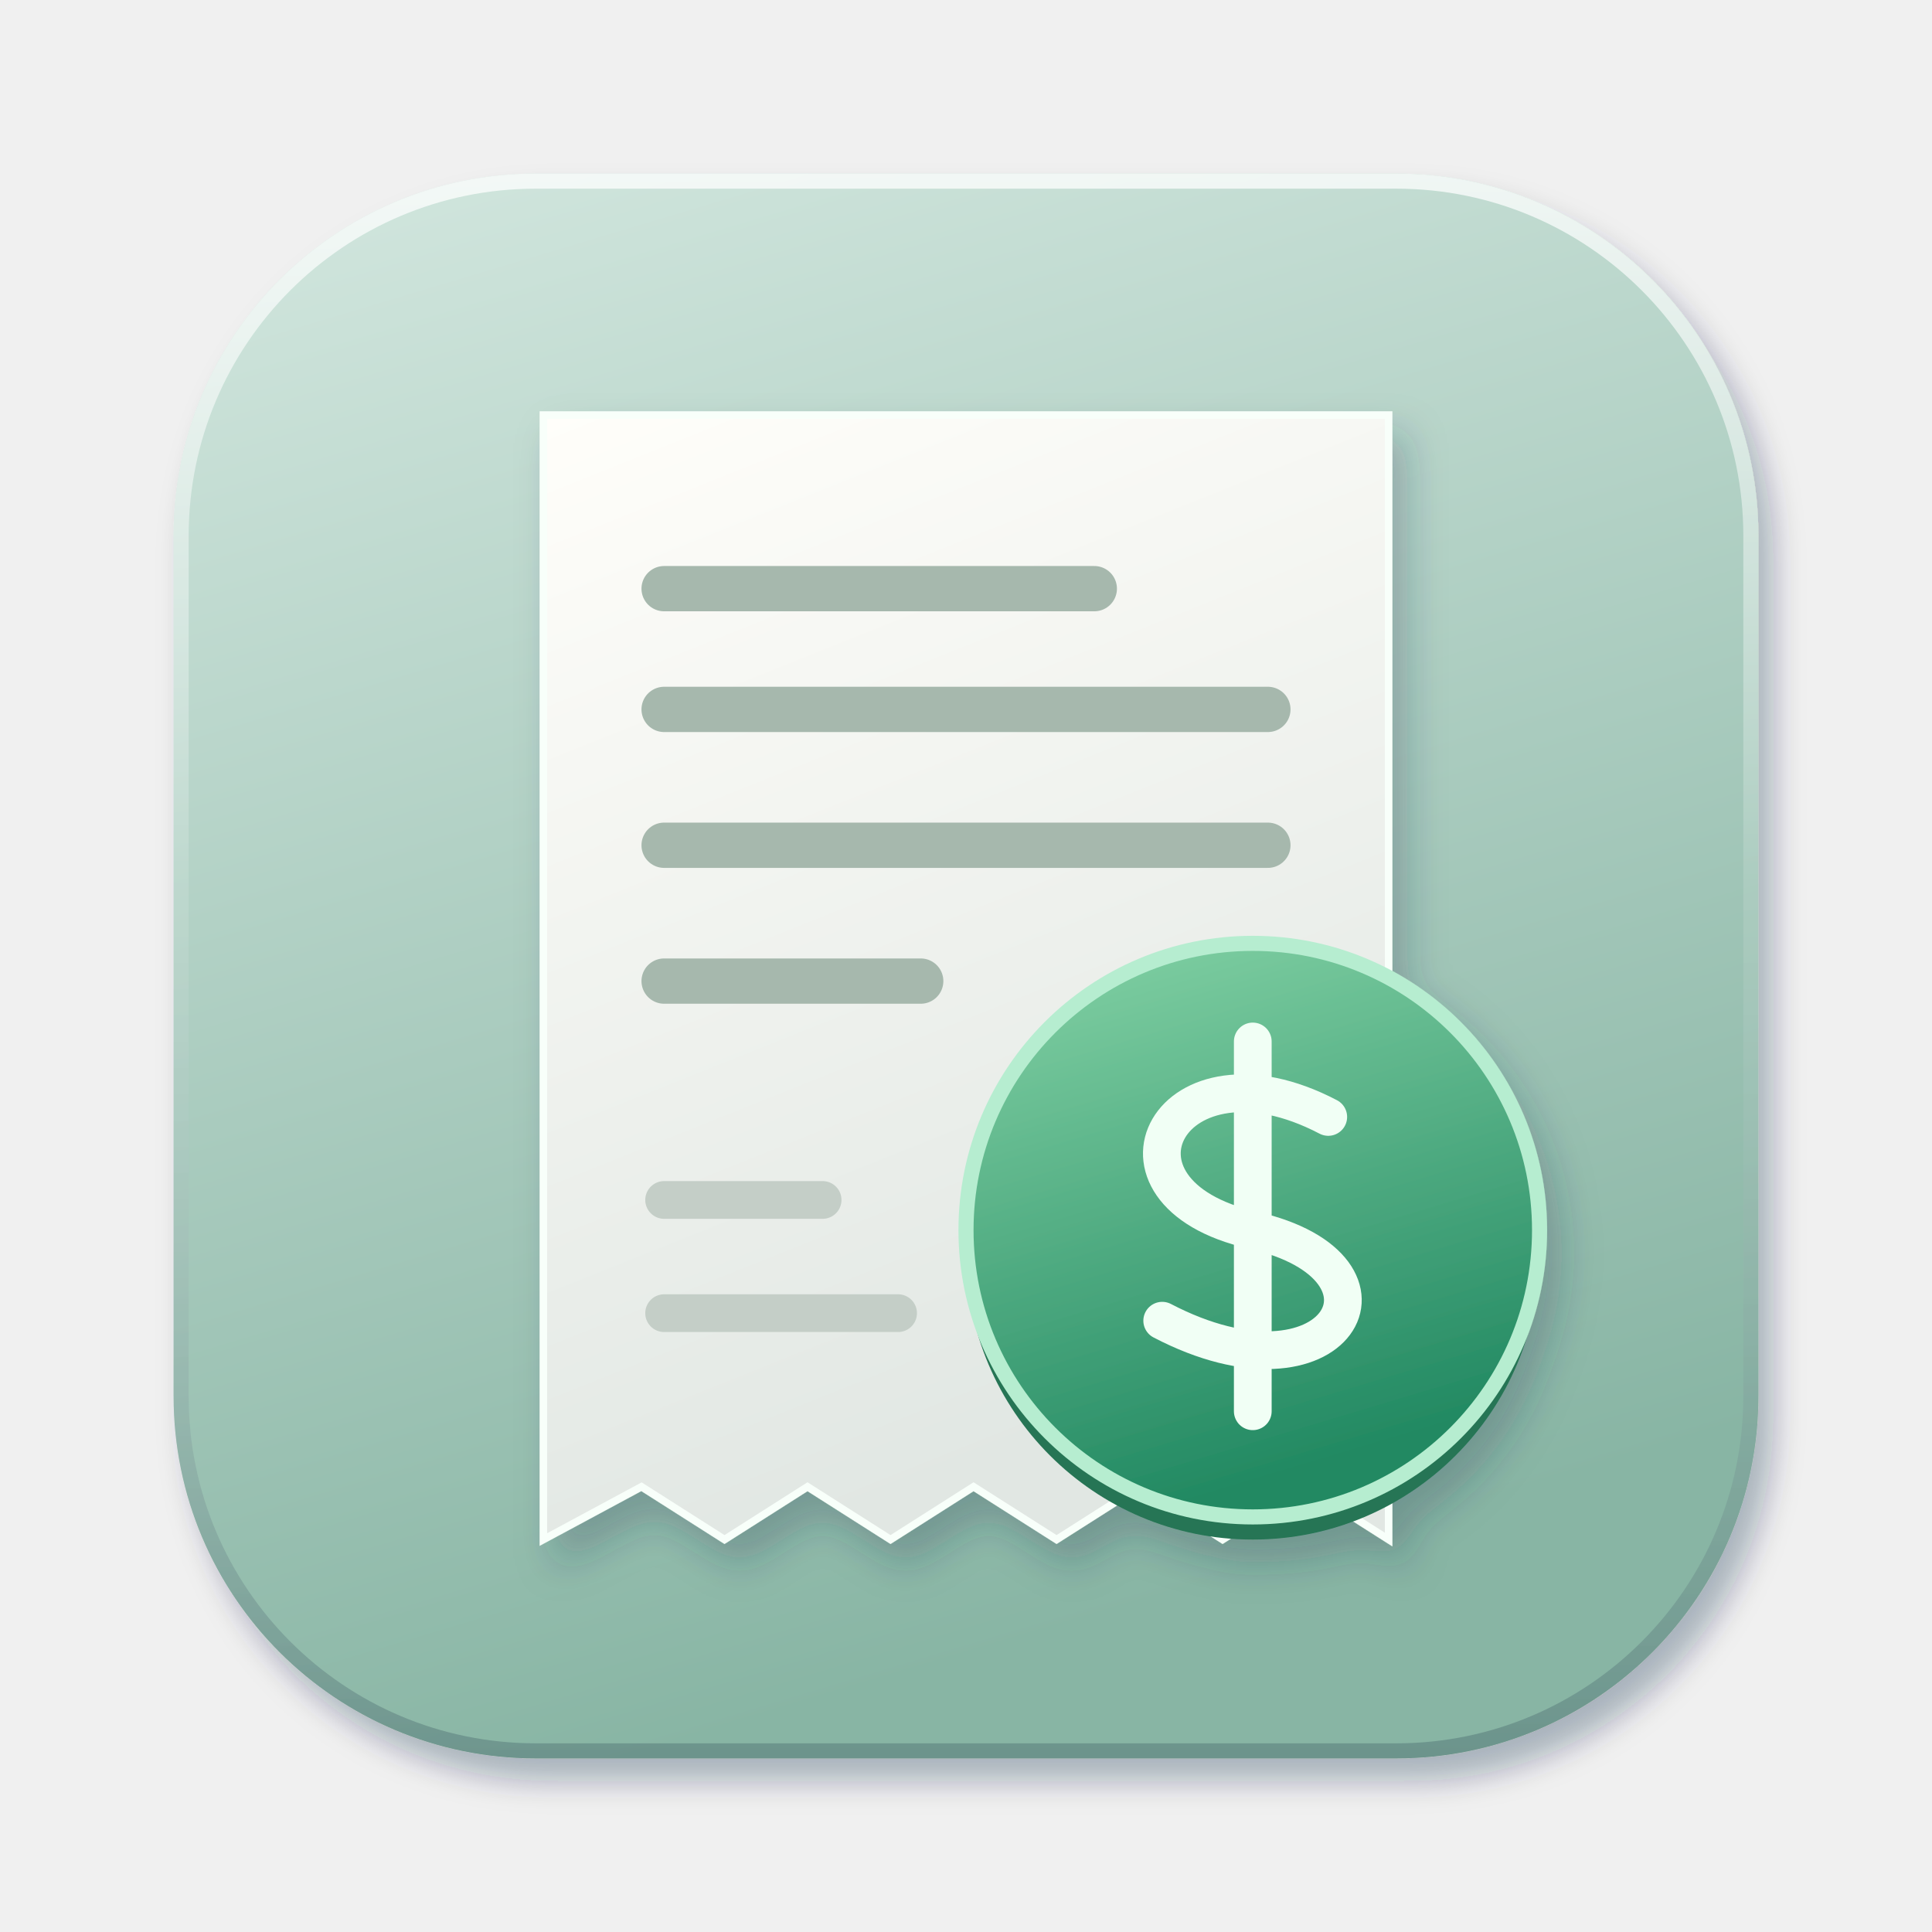
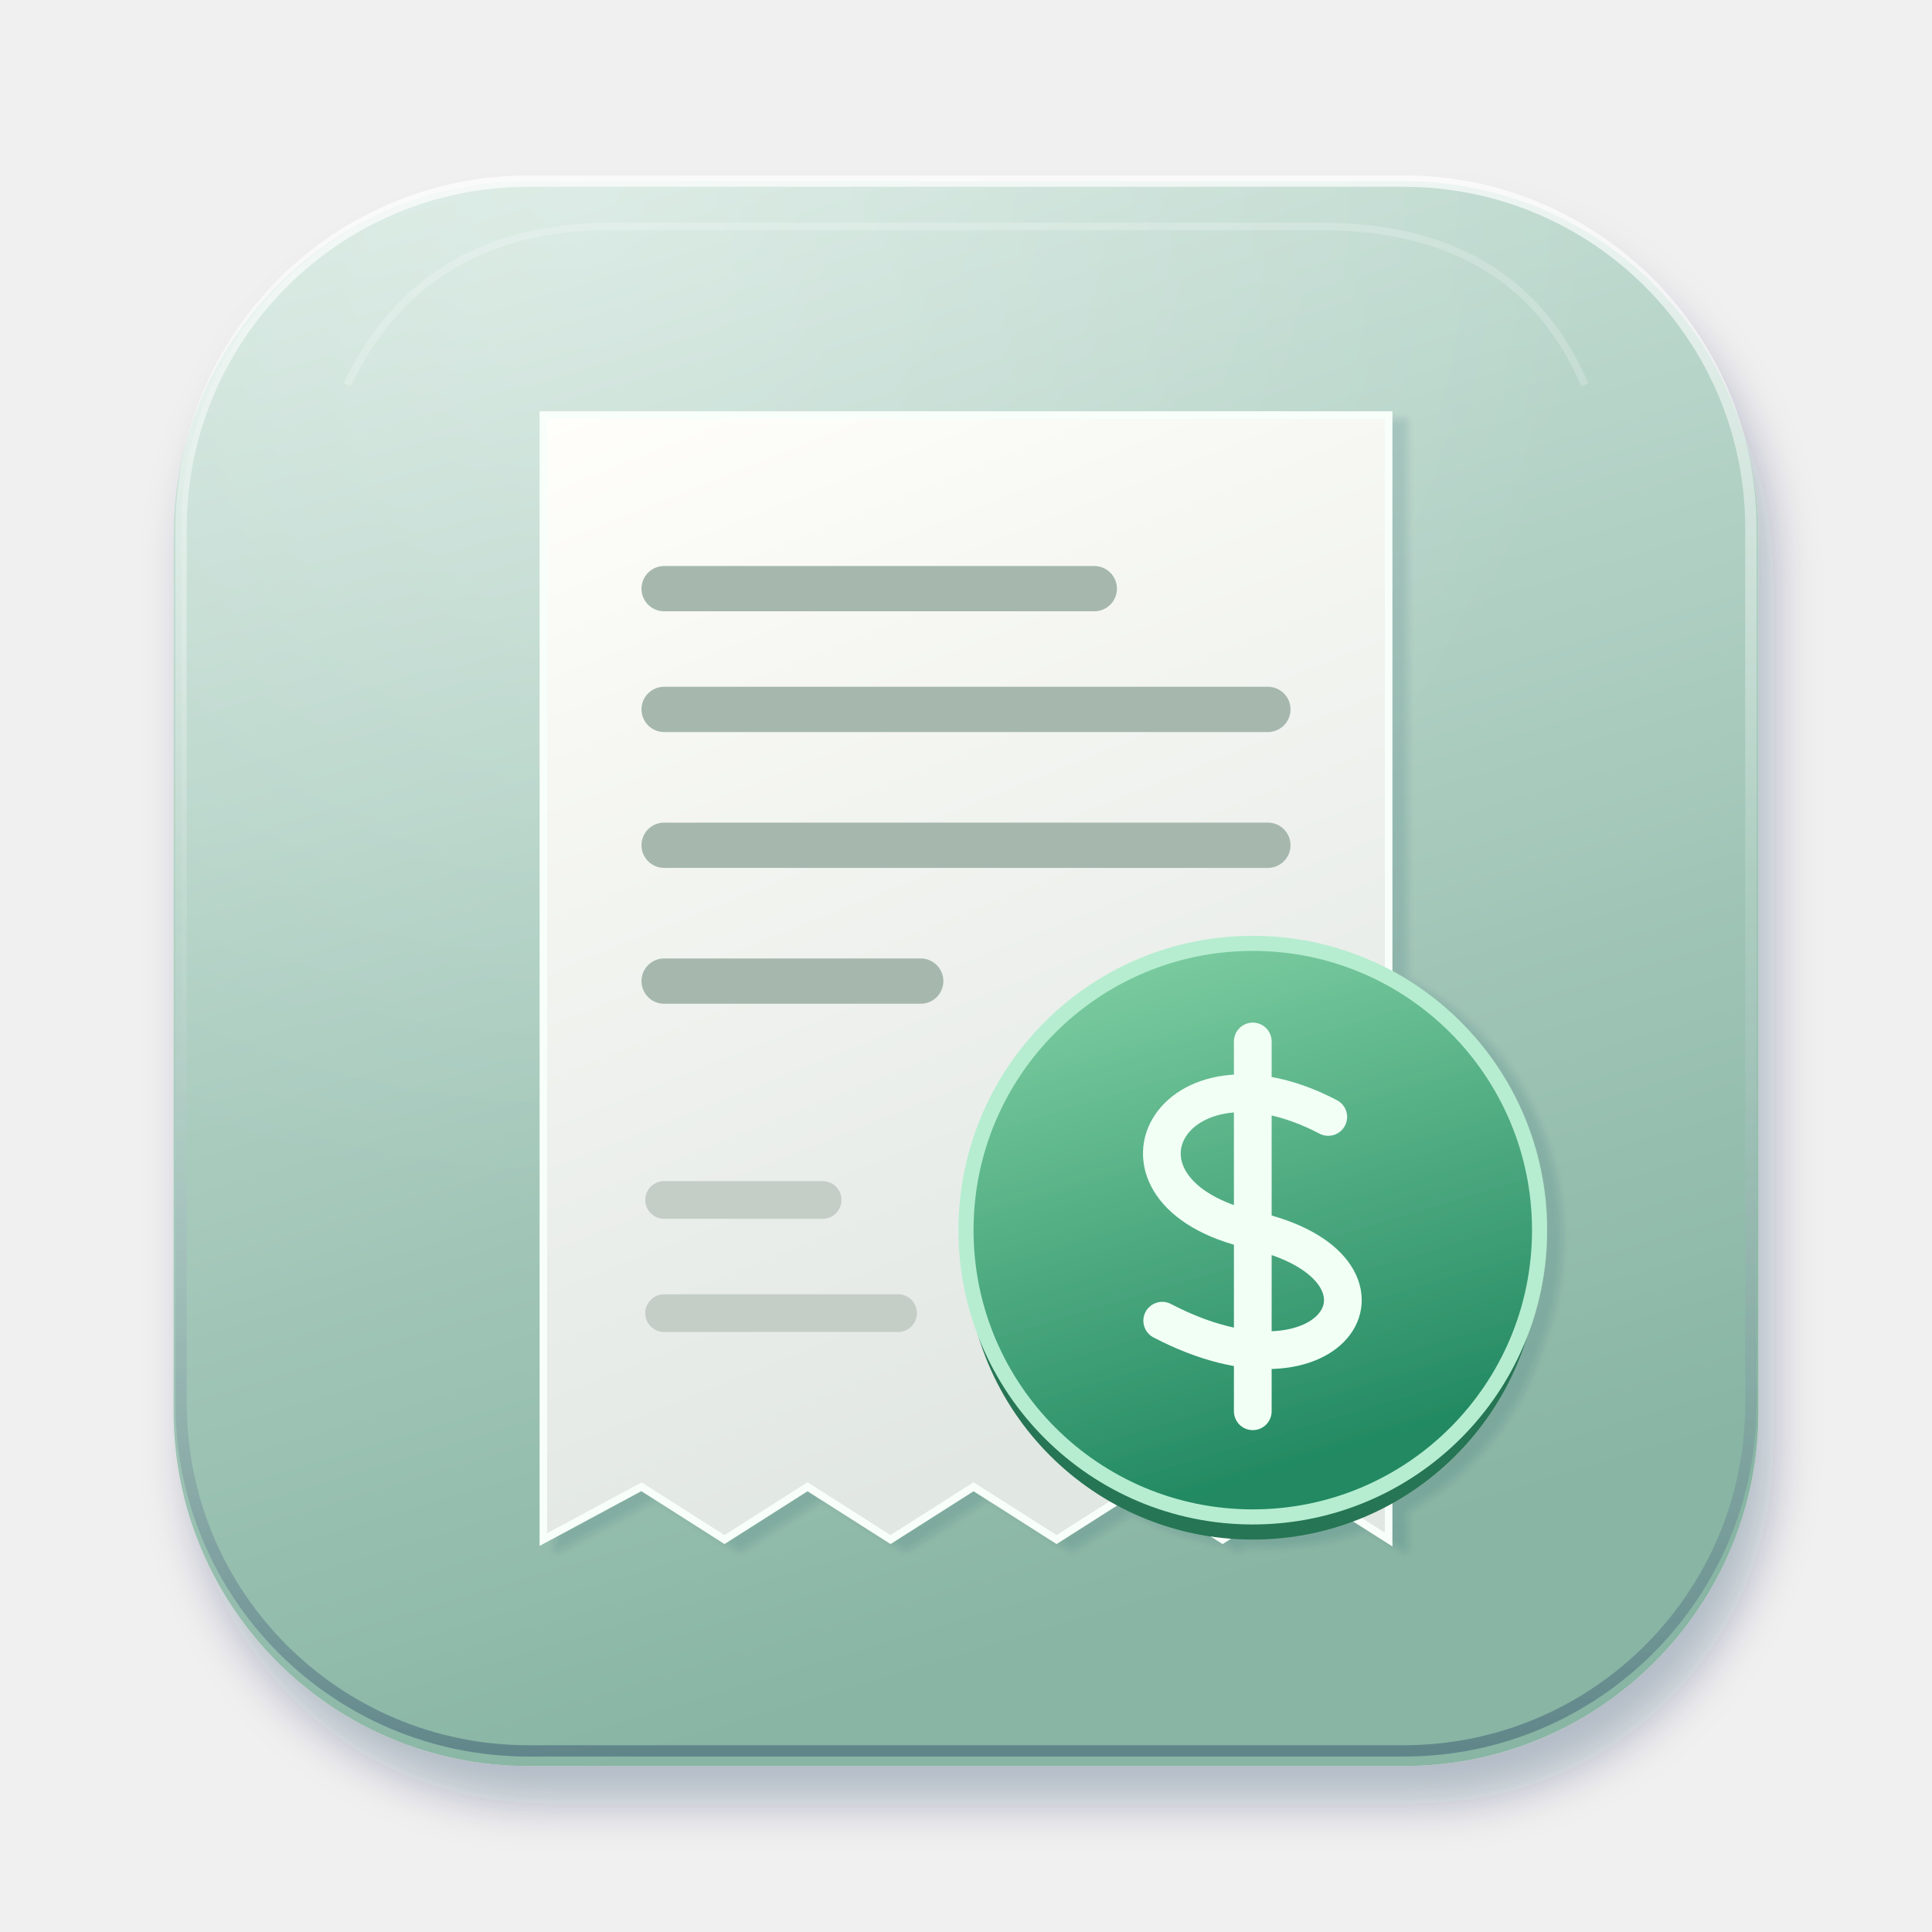
<svg xmlns="http://www.w3.org/2000/svg" width="512" height="512" viewBox="0 0 256 256">
  <defs>
    <linearGradient id="tile" x1="0" y1="0" x2=".3" y2="1">
      <stop stop-color="#d3e7df" />
      <stop offset="1" stop-color="#88b5a4" />
    </linearGradient>
    <linearGradient id="paper" x1="0" y1="0" x2=".3" y2="1">
      <stop stop-color="#fffefa" />
      <stop offset="1" stop-color="#e1e7e3" />
    </linearGradient>
    <linearGradient id="coin" x1="0" y1="0" x2=".3" y2="1">
      <stop stop-color="#86d4a7" />
      <stop offset="1" stop-color="#228962" />
    </linearGradient>
+     <radialGradient id="light" cx=".25" cy="0" r="1">
+       <stop stop-color="white" stop-opacity=".3" />
+       <stop offset=".65" stop-color="white" stop-opacity="0" />
+     </radialGradient>
    <linearGradient id="rim" x2="0" y2="1">
-       <stop stop-color="white" stop-opacity=".75" />
-       <stop offset=".45" stop-color="white" stop-opacity=".12" />
-       <stop offset="1" stop-color="#183044" stop-opacity=".25" />
+       <stop stop-color="white" stop-opacity=".7" />
+       <stop offset=".45" stop-color="white" stop-opacity=".13" />
+       <stop offset="1" stop-color="#142c57" stop-opacity=".35" />
    </linearGradient>
-     <filter id="drop" x="-.2" y="-.2" width="1.4" height="1.5">
-       <feDropShadow dy="3" stdDeviation="2" flood-color="#12273e" flood-opacity=".3" />
+     <filter id="drop" x="-.3" y="-.2" width="1.6" height="1.6">
+       <feDropShadow dy="5" stdDeviation="3" flood-color="#102a4e" flood-opacity=".26" />
    </filter>
    <filter id="object" x="-.3" y="-.3" width="1.6" height="1.7">
-       <feDropShadow dy="3" stdDeviation="2.5" flood-color="#19324e" flood-opacity=".25" />
+       <feDropShadow dy="5" stdDeviation="3" flood-color="#123660" flood-opacity=".26" />
+       <feDropShadow dy="1" stdDeviation=".5" flood-color="#172e4a" flood-opacity=".12" />
    </filter>
  </defs>
-   <rect x="23" y="23" width="210" height="210" rx="48" fill="url(#tile)" filter="url(#drop)" />
-   <rect x="24" y="24" width="208" height="208" rx="47" fill="none" stroke="url(#rim)" stroke-width="2" />
+   <rect x="23" y="24" width="210" height="210" rx="47" fill="url(#tile)" filter="url(#drop)" />
+   <rect x="24" y="24" width="208" height="208" rx="46" fill="url(#light)" stroke="url(#rim)" stroke-width="1.5" />
+   <path d="M46 51Q56 30 81 30h94q26 0 35 21" fill="none" stroke="white" stroke-width="1" stroke-opacity=".2" />
  <g filter="url(#object)">
    <path d="M72 55h112v149l-11-7-11 7-11-7-11 7-11-7-11 7-11-7-11 7-11-7-13 7Z" fill="url(#paper)" stroke="#f8fffa" stroke-width="1" />
    <path d="M88 78h57M88 94h80M88 112h80M88 130h34" stroke="#a6b8ad" stroke-width="6" stroke-linecap="round" />
    <path d="M88 159h21M88 174h31" stroke="#c4cec7" stroke-width="5" stroke-linecap="round" />
    <circle cx="166" cy="166" r="38" fill="#267454" />
    <circle cx="166" cy="163" r="38" fill="url(#coin)" stroke="#b6edd0" stroke-width="2" />
    <path d="M176 148c-21-11-32 10-10 15s11 24-12 12m12-37v49" stroke="#f1fff5" stroke-width="5" fill="none" stroke-linecap="round" />
  </g>
</svg>
